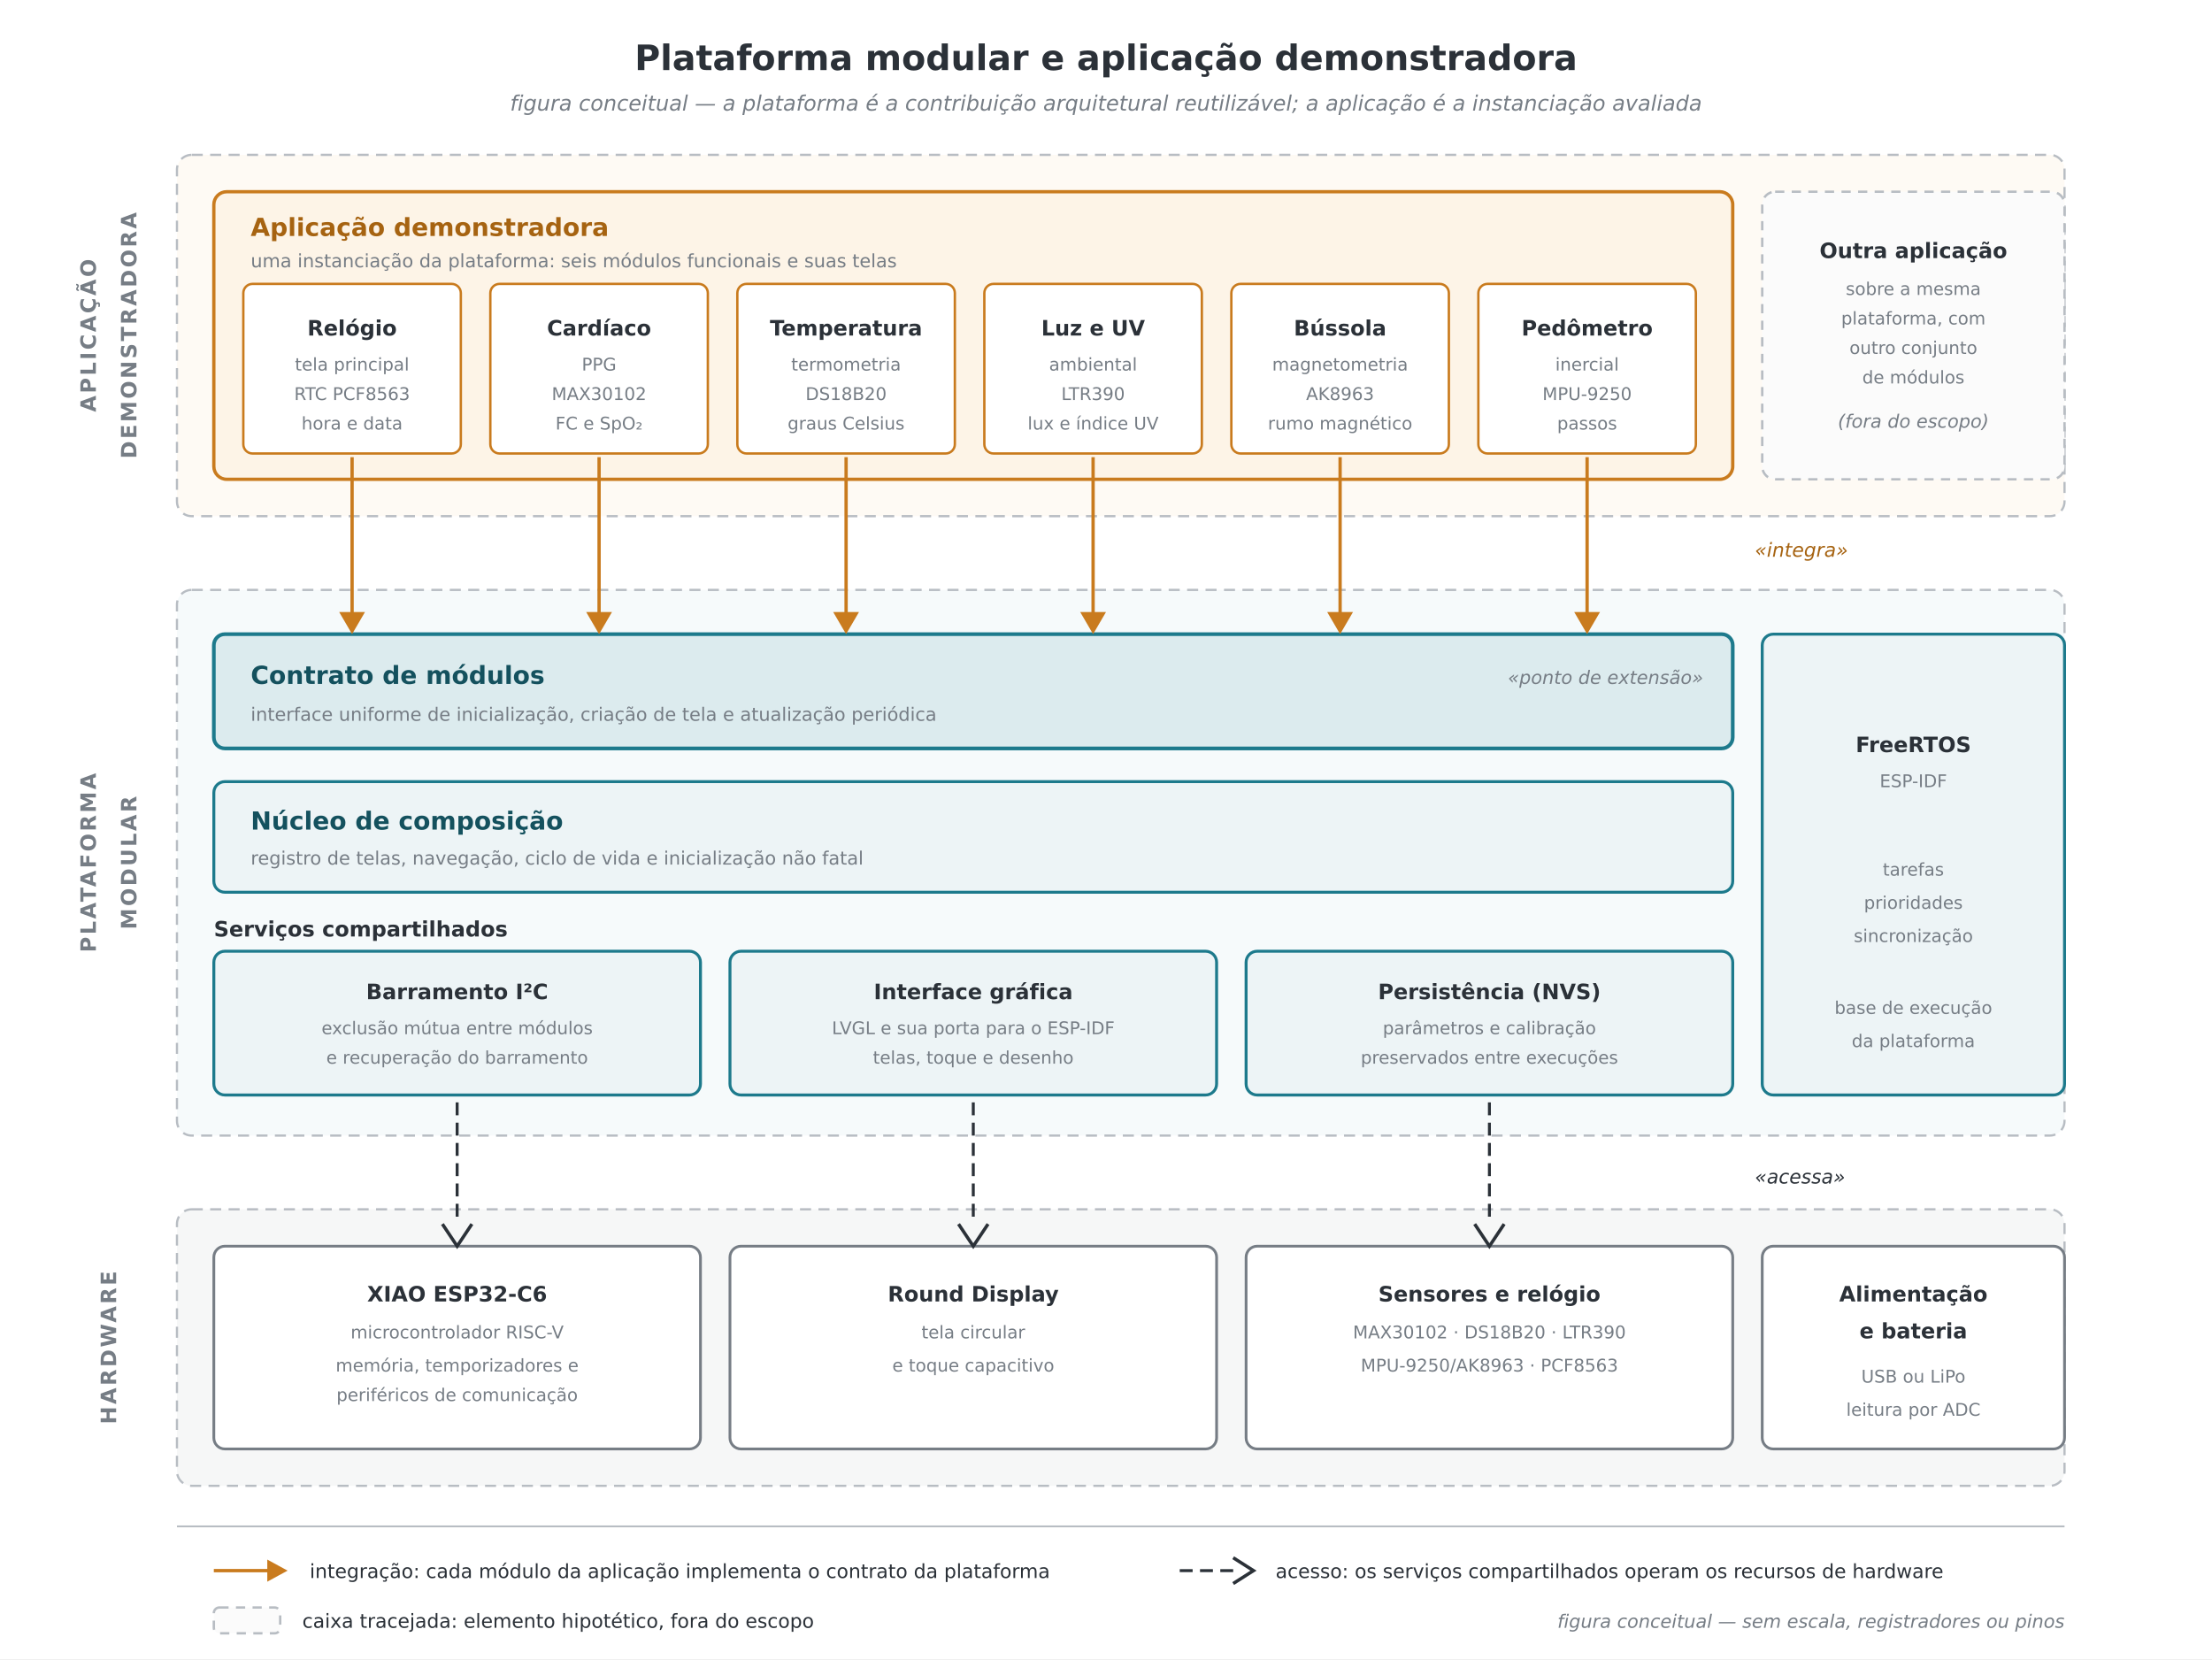
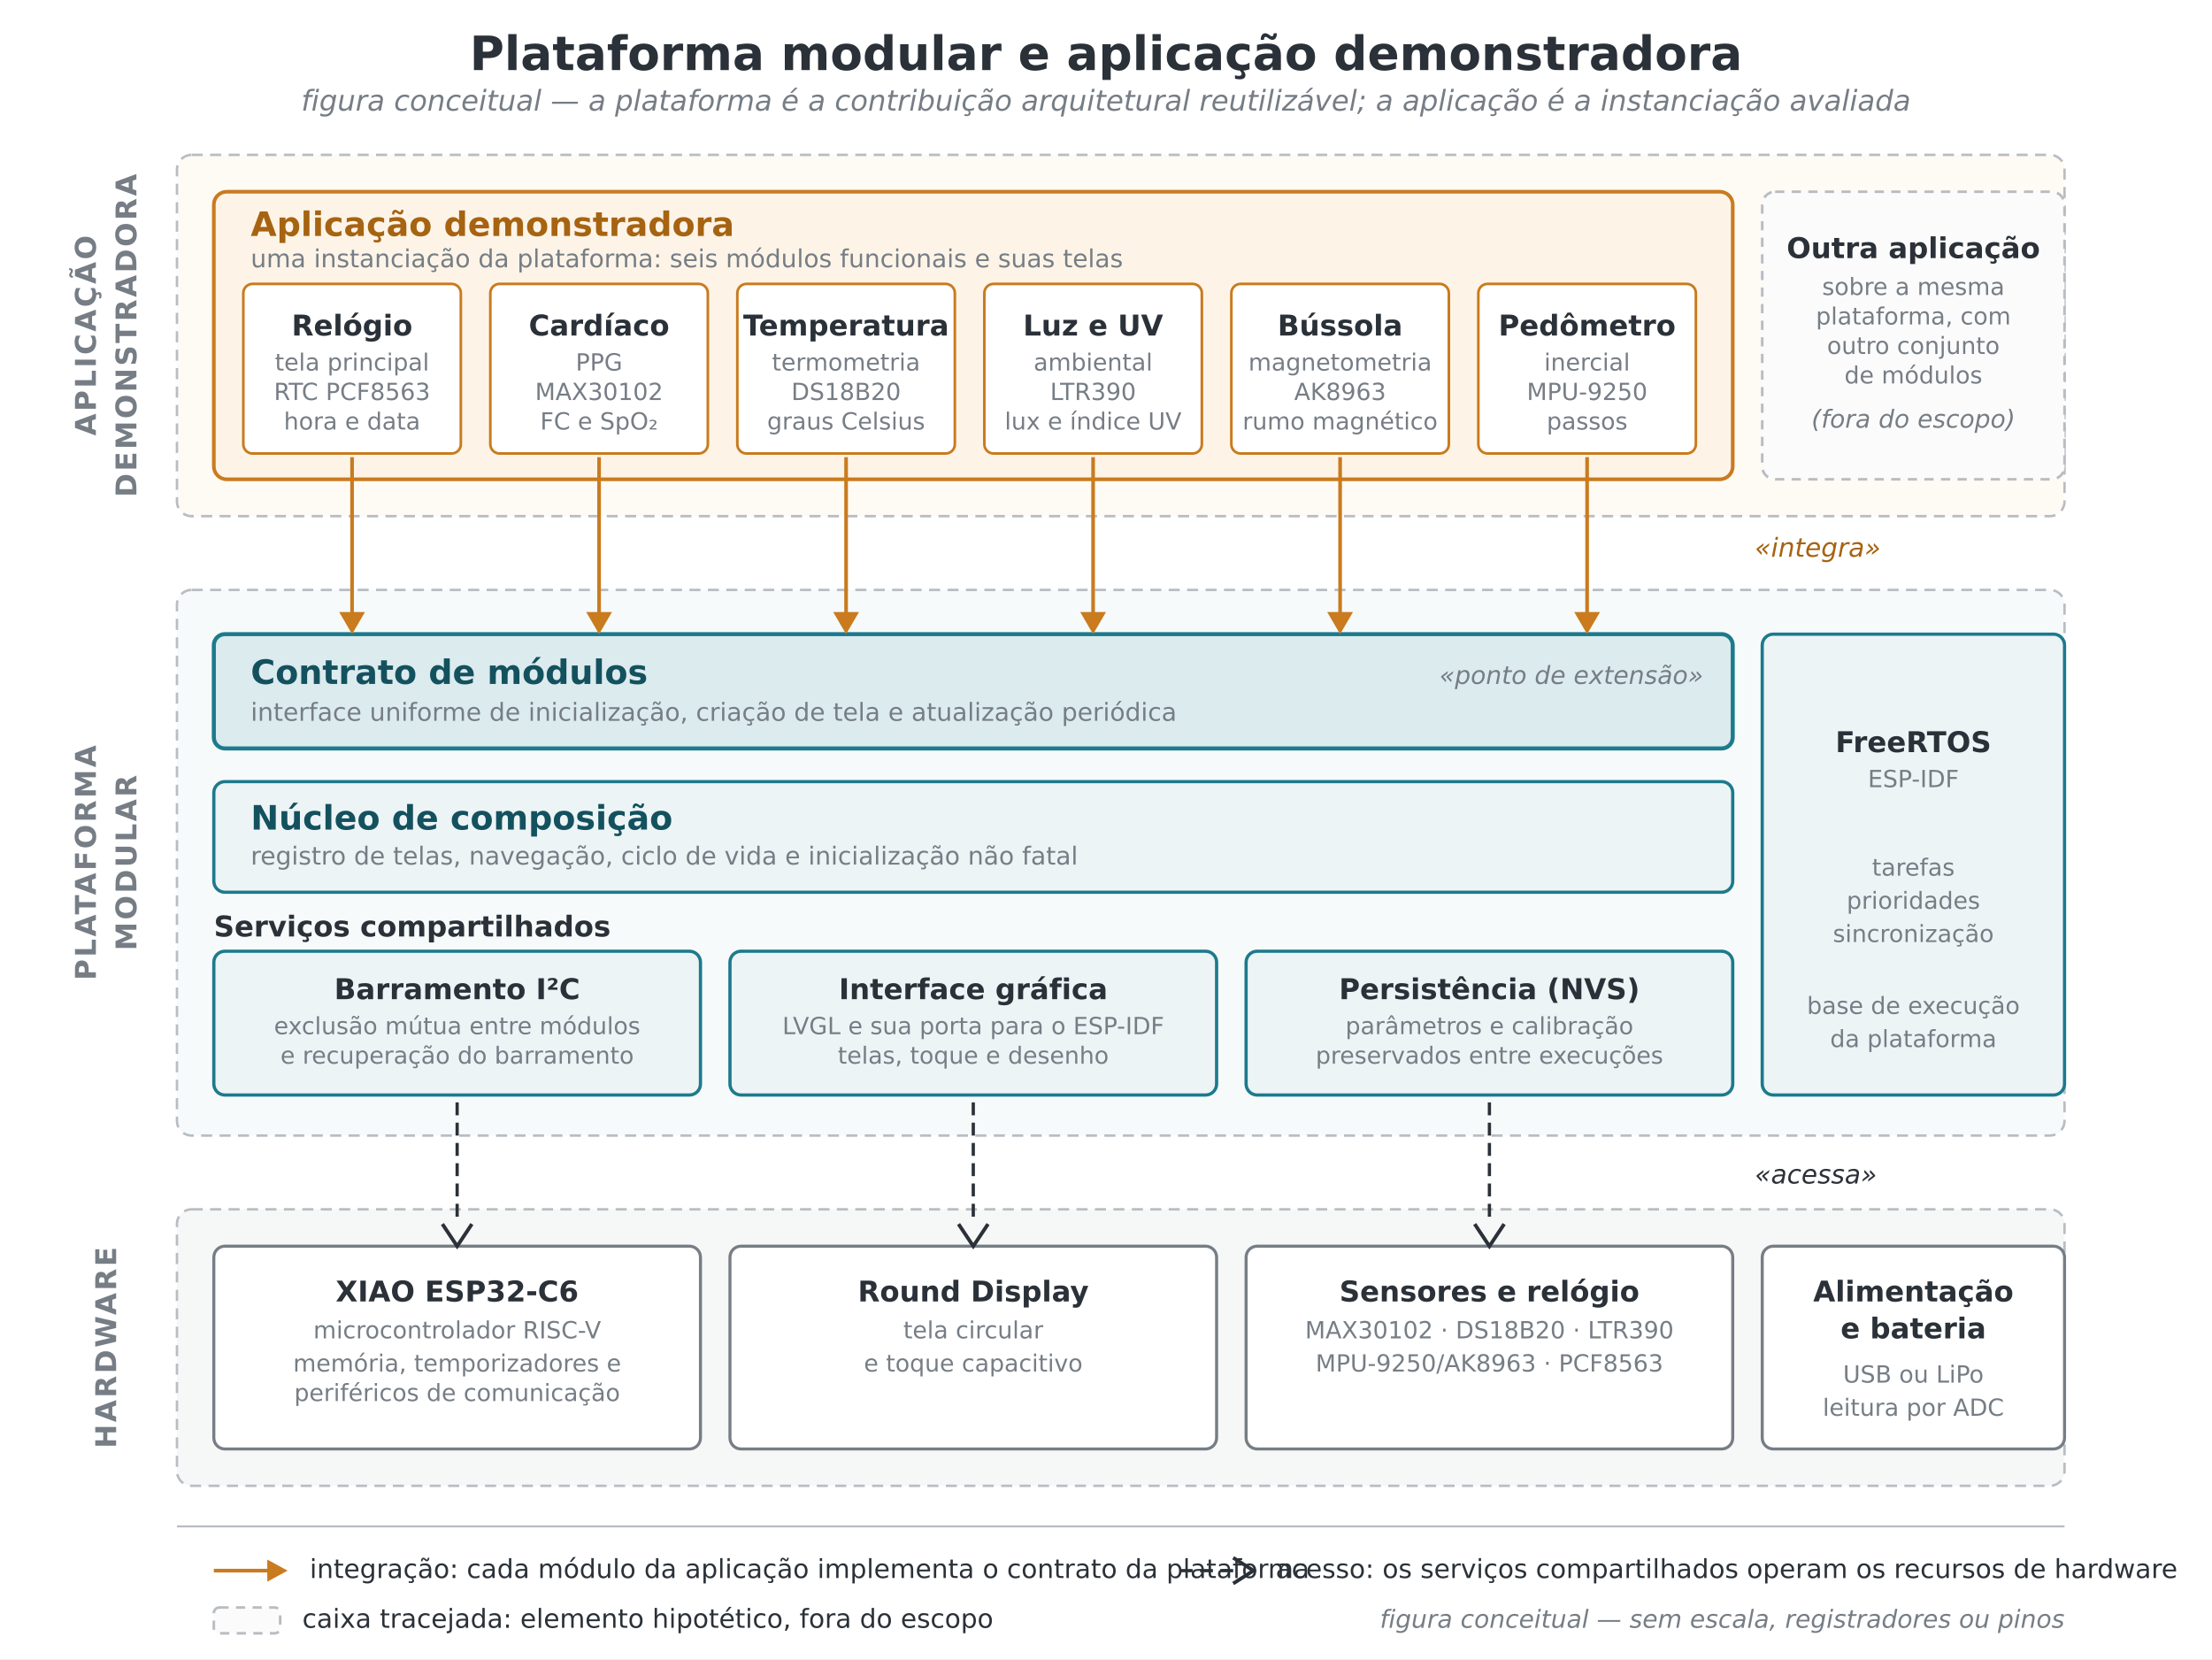
<svg xmlns="http://www.w3.org/2000/svg" viewBox="0 0 1200 900" width="1200" height="900" font-family="DejaVu Sans" role="img" aria-label="Figura conceitual em três faixas horizontais: no topo a aplicação demonstradora com seis módulos funcionais, ao centro a plataforma modular com contrato de módulos, núcleo de composição, serviços compartilhados e FreeRTOS, e na base o hardware com XIAO ESP32-C6, Round Display e sensores">
  <style>
-     .title   { font-size: 19px; fill: #2B3138; font-weight: bold; }
-     .subtitle{ font-size: 11.5px; fill: #767D85; font-style: italic; }
-     .band    { font-size: 11.5px; fill: #767D85; font-weight: bold; letter-spacing: 1.2px; }
-     .grouptl { font-size: 13.5px; font-weight: bold; }
-     .boxtl   { font-size: 11.5px; fill: #2B3138; font-weight: bold; }
-     .sub     { font-size: 9.5px; fill: #767D85; }
-     .subm    { font-size: 10px; fill: #767D85; }
-     .stereo  { font-size: 10px; fill: #767D85; font-style: italic; }
-     .rel     { font-size: 10.5px; font-style: italic; }
-     .leg     { font-size: 10.5px; fill: #2B3138; }
+     .title   { font-size: 25.65px; fill: #2B3138; font-weight: bold; }
+     .subtitle{ font-size: 15.53px; fill: #767D85; font-style: italic; }
+     .band    { font-size: 15.53px; fill: #767D85; font-weight: bold; letter-spacing: 1.2px; }
+     .grouptl { font-size: 18.23px; font-weight: bold; }
+     .boxtl   { font-size: 15.53px; fill: #2B3138; font-weight: bold; }
+     .sub     { font-size: 12.83px; fill: #767D85; }
+     .subm    { font-size: 13.50px; fill: #767D85; }
+     .stereo  { font-size: 13.50px; fill: #767D85; font-style: italic; }
+     .rel     { font-size: 14.18px; font-style: italic; }
+     .leg     { font-size: 14.18px; fill: #2B3138; }
  </style>
  <rect x="0" y="0" width="1200" height="900" fill="#FFFFFF" />
  <text x="600" y="38" text-anchor="middle" class="title">Plataforma modular e aplicação demonstradora</text>
  <text x="600" y="60" text-anchor="middle" class="subtitle">figura conceitual — a plataforma é a contribuição arquitetural reutilizável; a aplicação é a instanciação avaliada</text>
-   <rect x="96" y="84" width="1024" height="196" rx="8" fill="#FEFAF4" stroke="#B8BDC3" stroke-width="1.2" stroke-dasharray="6 4" />
+   <rect x="96" y="84" width="1024" height="196" rx="8" fill="#FEFAF4" stroke="#B8BDC3" stroke-width="1.32" stroke-dasharray="6 4" />
  <text transform="rotate(-90 52 182)" x="52" y="182" text-anchor="middle" class="band">APLICAÇÃO</text>
  <text transform="rotate(-90 74 182)" x="74" y="182" text-anchor="middle" class="band">DEMONSTRADORA</text>
-   <rect x="116" y="104" width="824" height="156" rx="7" fill="#FDF4E7" stroke="#C97B1E" stroke-width="1.8" />
+   <rect x="116" y="104" width="824" height="156" rx="7" fill="#FDF4E7" stroke="#C97B1E" stroke-width="1.98" />
  <text x="136" y="128" class="grouptl" fill="#A66311">Aplicação demonstradora</text>
  <text x="136" y="145" class="subm">uma instanciação da plataforma: seis módulos funcionais e suas telas</text>
  <g>
-     <rect x="132" y="154" width="118" height="92" rx="5" fill="#FFFFFF" stroke="#C97B1E" stroke-width="1.3" />
+     <rect x="132" y="154" width="118" height="92" rx="5" fill="#FFFFFF" stroke="#C97B1E" stroke-width="1.43" />
    <text x="191" y="182" text-anchor="middle" class="boxtl">Relógio</text>
    <text x="191" y="201" text-anchor="middle" class="sub">tela principal</text>
    <text x="191" y="217" text-anchor="middle" class="sub">RTC PCF8563</text>
    <text x="191" y="233" text-anchor="middle" class="sub">hora e data</text>
-     <rect x="266" y="154" width="118" height="92" rx="5" fill="#FFFFFF" stroke="#C97B1E" stroke-width="1.3" />
+     <rect x="266" y="154" width="118" height="92" rx="5" fill="#FFFFFF" stroke="#C97B1E" stroke-width="1.43" />
    <text x="325" y="182" text-anchor="middle" class="boxtl">Cardíaco</text>
    <text x="325" y="201" text-anchor="middle" class="sub">PPG</text>
    <text x="325" y="217" text-anchor="middle" class="sub">MAX30102</text>
    <text x="325" y="233" text-anchor="middle" class="sub">FC e SpO₂</text>
-     <rect x="400" y="154" width="118" height="92" rx="5" fill="#FFFFFF" stroke="#C97B1E" stroke-width="1.3" />
+     <rect x="400" y="154" width="118" height="92" rx="5" fill="#FFFFFF" stroke="#C97B1E" stroke-width="1.43" />
    <text x="459" y="182" text-anchor="middle" class="boxtl">Temperatura</text>
    <text x="459" y="201" text-anchor="middle" class="sub">termometria</text>
    <text x="459" y="217" text-anchor="middle" class="sub">DS18B20</text>
    <text x="459" y="233" text-anchor="middle" class="sub">graus Celsius</text>
-     <rect x="534" y="154" width="118" height="92" rx="5" fill="#FFFFFF" stroke="#C97B1E" stroke-width="1.3" />
+     <rect x="534" y="154" width="118" height="92" rx="5" fill="#FFFFFF" stroke="#C97B1E" stroke-width="1.43" />
    <text x="593" y="182" text-anchor="middle" class="boxtl">Luz e UV</text>
    <text x="593" y="201" text-anchor="middle" class="sub">ambiental</text>
    <text x="593" y="217" text-anchor="middle" class="sub">LTR390</text>
    <text x="593" y="233" text-anchor="middle" class="sub">lux e índice UV</text>
-     <rect x="668" y="154" width="118" height="92" rx="5" fill="#FFFFFF" stroke="#C97B1E" stroke-width="1.3" />
+     <rect x="668" y="154" width="118" height="92" rx="5" fill="#FFFFFF" stroke="#C97B1E" stroke-width="1.43" />
    <text x="727" y="182" text-anchor="middle" class="boxtl">Bússola</text>
    <text x="727" y="201" text-anchor="middle" class="sub">magnetometria</text>
    <text x="727" y="217" text-anchor="middle" class="sub">AK8963</text>
    <text x="727" y="233" text-anchor="middle" class="sub">rumo magnético</text>
-     <rect x="802" y="154" width="118" height="92" rx="5" fill="#FFFFFF" stroke="#C97B1E" stroke-width="1.3" />
+     <rect x="802" y="154" width="118" height="92" rx="5" fill="#FFFFFF" stroke="#C97B1E" stroke-width="1.43" />
    <text x="861" y="182" text-anchor="middle" class="boxtl">Pedômetro</text>
    <text x="861" y="201" text-anchor="middle" class="sub">inercial</text>
    <text x="861" y="217" text-anchor="middle" class="sub">MPU-9250</text>
    <text x="861" y="233" text-anchor="middle" class="sub">passos</text>
  </g>
-   <rect x="956" y="104" width="164" height="156" rx="7" fill="#FBFBFB" stroke="#B8BDC3" stroke-width="1.3" stroke-dasharray="5 4" />
+   <rect x="956" y="104" width="164" height="156" rx="7" fill="#FBFBFB" stroke="#B8BDC3" stroke-width="1.43" stroke-dasharray="5 4" />
  <text x="1038" y="140" text-anchor="middle" class="boxtl" fill="#767D85">Outra aplicação</text>
  <text x="1038" y="160" text-anchor="middle" class="sub">sobre a mesma</text>
  <text x="1038" y="176" text-anchor="middle" class="sub">plataforma, com</text>
  <text x="1038" y="192" text-anchor="middle" class="sub">outro conjunto</text>
  <text x="1038" y="208" text-anchor="middle" class="sub">de módulos</text>
  <text x="1038" y="232" text-anchor="middle" class="stereo">(fora do escopo)</text>
-   <rect x="96" y="320" width="1024" height="296" rx="8" fill="#F6FAFB" stroke="#B8BDC3" stroke-width="1.2" stroke-dasharray="6 4" />
+   <rect x="96" y="320" width="1024" height="296" rx="8" fill="#F6FAFB" stroke="#B8BDC3" stroke-width="1.32" stroke-dasharray="6 4" />
  <text transform="rotate(-90 52 468)" x="52" y="468" text-anchor="middle" class="band">PLATAFORMA</text>
  <text transform="rotate(-90 74 468)" x="74" y="468" text-anchor="middle" class="band">MODULAR</text>
-   <rect x="116" y="344" width="824" height="62" rx="6" fill="#DCEBEE" stroke="#1D7A8C" stroke-width="2" />
+   <rect x="116" y="344" width="824" height="62" rx="6" fill="#DCEBEE" stroke="#1D7A8C" stroke-width="2.20" />
  <text x="136" y="371" class="grouptl" fill="#14515E">Contrato de módulos</text>
  <text x="136" y="391" class="subm">interface uniforme de inicialização, criação de tela e atualização periódica</text>
  <text x="924" y="371" text-anchor="end" class="stereo">«ponto de extensão»</text>
-   <rect x="116" y="424" width="824" height="60" rx="6" fill="#EDF4F6" stroke="#1D7A8C" stroke-width="1.6" />
+   <rect x="116" y="424" width="824" height="60" rx="6" fill="#EDF4F6" stroke="#1D7A8C" stroke-width="1.76" />
  <text x="136" y="450" class="grouptl" fill="#14515E">Núcleo de composição</text>
  <text x="136" y="469" class="subm">registro de telas, navegação, ciclo de vida e inicialização não fatal</text>
  <text x="116" y="508" class="boxtl">Serviços compartilhados</text>
  <g>
-     <rect x="116" y="516" width="264" height="78" rx="6" fill="#EDF4F6" stroke="#1D7A8C" stroke-width="1.6" />
+     <rect x="116" y="516" width="264" height="78" rx="6" fill="#EDF4F6" stroke="#1D7A8C" stroke-width="1.76" />
    <text x="248" y="542" text-anchor="middle" class="boxtl" fill="#14515E">Barramento I²C</text>
    <text x="248" y="561" text-anchor="middle" class="sub">exclusão mútua entre módulos</text>
    <text x="248" y="577" text-anchor="middle" class="sub">e recuperação do barramento</text>
-     <rect x="396" y="516" width="264" height="78" rx="6" fill="#EDF4F6" stroke="#1D7A8C" stroke-width="1.6" />
+     <rect x="396" y="516" width="264" height="78" rx="6" fill="#EDF4F6" stroke="#1D7A8C" stroke-width="1.76" />
    <text x="528" y="542" text-anchor="middle" class="boxtl" fill="#14515E">Interface gráfica</text>
    <text x="528" y="561" text-anchor="middle" class="sub">LVGL e sua porta para o ESP-IDF</text>
    <text x="528" y="577" text-anchor="middle" class="sub">telas, toque e desenho</text>
-     <rect x="676" y="516" width="264" height="78" rx="6" fill="#EDF4F6" stroke="#1D7A8C" stroke-width="1.6" />
+     <rect x="676" y="516" width="264" height="78" rx="6" fill="#EDF4F6" stroke="#1D7A8C" stroke-width="1.76" />
    <text x="808" y="542" text-anchor="middle" class="boxtl" fill="#14515E">Persistência (NVS)</text>
    <text x="808" y="561" text-anchor="middle" class="sub">parâmetros e calibração</text>
    <text x="808" y="577" text-anchor="middle" class="sub">preservados entre execuções</text>
  </g>
-   <rect x="956" y="344" width="164" height="250" rx="6" fill="#EDF4F6" stroke="#1D7A8C" stroke-width="1.6" />
+   <rect x="956" y="344" width="164" height="250" rx="6" fill="#EDF4F6" stroke="#1D7A8C" stroke-width="1.76" />
  <text x="1038" y="408" text-anchor="middle" class="boxtl" fill="#14515E">FreeRTOS</text>
  <text x="1038" y="427" text-anchor="middle" class="sub">ESP-IDF</text>
  <text x="1038" y="475" text-anchor="middle" class="sub">tarefas</text>
  <text x="1038" y="493" text-anchor="middle" class="sub">prioridades</text>
  <text x="1038" y="511" text-anchor="middle" class="sub">sincronização</text>
  <text x="1038" y="550" text-anchor="middle" class="sub">base de execução</text>
  <text x="1038" y="568" text-anchor="middle" class="sub">da plataforma</text>
-   <rect x="96" y="656" width="1024" height="150" rx="8" fill="#F6F7F7" stroke="#B8BDC3" stroke-width="1.2" stroke-dasharray="6 4" />
+   <rect x="96" y="656" width="1024" height="150" rx="8" fill="#F6F7F7" stroke="#B8BDC3" stroke-width="1.32" stroke-dasharray="6 4" />
  <text transform="rotate(-90 63 731)" x="63" y="731" text-anchor="middle" class="band">HARDWARE</text>
-   <rect x="116" y="676" width="264" height="110" rx="6" fill="#FFFFFF" stroke="#767D85" stroke-width="1.5" />
+   <rect x="116" y="676" width="264" height="110" rx="6" fill="#FFFFFF" stroke="#767D85" stroke-width="1.65" />
  <text x="248" y="706" text-anchor="middle" class="boxtl">XIAO ESP32-C6</text>
  <text x="248" y="726" text-anchor="middle" class="sub">microcontrolador RISC-V</text>
  <text x="248" y="744" text-anchor="middle" class="sub">memória, temporizadores e</text>
  <text x="248" y="760" text-anchor="middle" class="sub">periféricos de comunicação</text>
-   <rect x="396" y="676" width="264" height="110" rx="6" fill="#FFFFFF" stroke="#767D85" stroke-width="1.5" />
+   <rect x="396" y="676" width="264" height="110" rx="6" fill="#FFFFFF" stroke="#767D85" stroke-width="1.65" />
  <text x="528" y="706" text-anchor="middle" class="boxtl">Round Display</text>
  <text x="528" y="726" text-anchor="middle" class="sub">tela circular</text>
  <text x="528" y="744" text-anchor="middle" class="sub">e toque capacitivo</text>
-   <rect x="676" y="676" width="264" height="110" rx="6" fill="#FFFFFF" stroke="#767D85" stroke-width="1.5" />
+   <rect x="676" y="676" width="264" height="110" rx="6" fill="#FFFFFF" stroke="#767D85" stroke-width="1.65" />
  <text x="808" y="706" text-anchor="middle" class="boxtl">Sensores e relógio</text>
  <text x="808" y="726" text-anchor="middle" class="sub">MAX30102 · DS18B20 · LTR390</text>
  <text x="808" y="744" text-anchor="middle" class="sub">MPU-9250/AK8963 · PCF8563</text>
-   <rect x="956" y="676" width="164" height="110" rx="6" fill="#FFFFFF" stroke="#767D85" stroke-width="1.5" />
+   <rect x="956" y="676" width="164" height="110" rx="6" fill="#FFFFFF" stroke="#767D85" stroke-width="1.65" />
  <text x="1038" y="706" text-anchor="middle" class="boxtl">Alimentação</text>
  <text x="1038" y="726" text-anchor="middle" class="boxtl">e bateria</text>
  <text x="1038" y="750" text-anchor="middle" class="sub">USB ou LiPo</text>
  <text x="1038" y="768" text-anchor="middle" class="sub">leitura por ADC</text>
-   <g stroke="#C97B1E" stroke-width="1.8">
+   <g stroke="#C97B1E" stroke-width="1.98">
    <line x1="191" y1="248" x2="191" y2="334" />
    <line x1="325" y1="248" x2="325" y2="334" />
    <line x1="459" y1="248" x2="459" y2="334" />
    <line x1="593" y1="248" x2="593" y2="334" />
    <line x1="727" y1="248" x2="727" y2="334" />
    <line x1="861" y1="248" x2="861" y2="334" />
  </g>
  <g fill="#C97B1E">
    <polygon points="184,332 198,332 191,344" />
    <polygon points="318,332 332,332 325,344" />
    <polygon points="452,332 466,332 459,344" />
    <polygon points="586,332 600,332 593,344" />
    <polygon points="720,332 734,332 727,344" />
    <polygon points="854,332 868,332 861,344" />
  </g>
  <text x="952" y="302" class="rel" fill="#A66311">«integra»</text>
-   <g stroke="#2B3138" stroke-width="1.6" stroke-dasharray="7 4">
+   <g stroke="#2B3138" stroke-width="1.76" stroke-dasharray="7 4">
    <line x1="248" y1="598" x2="248" y2="664" />
    <line x1="528" y1="598" x2="528" y2="664" />
    <line x1="808" y1="598" x2="808" y2="664" />
  </g>
-   <g fill="none" stroke="#2B3138" stroke-width="1.8">
+   <g fill="none" stroke="#2B3138" stroke-width="1.98">
    <polyline points="240,664 248,676 256,664" />
    <polyline points="520,664 528,676 536,664" />
    <polyline points="800,664 808,676 816,664" />
  </g>
  <text x="952" y="642" class="rel" fill="#2B3138">«acessa»</text>
-   <line x1="96" y1="828" x2="1120" y2="828" stroke="#B8BDC3" stroke-width="1" />
-   <line x1="116" y1="852" x2="146" y2="852" stroke="#C97B1E" stroke-width="1.8" />
+   <line x1="96" y1="828" x2="1120" y2="828" stroke="#B8BDC3" stroke-width="1.10" />
+   <line x1="116" y1="852" x2="146" y2="852" stroke="#C97B1E" stroke-width="1.98" />
  <polygon points="145,846 145,858 156,852" fill="#C97B1E" />
  <text x="168" y="856" class="leg">integração: cada módulo da aplicação implementa o contrato da plataforma</text>
-   <line x1="640" y1="852" x2="670" y2="852" stroke="#2B3138" stroke-width="1.6" stroke-dasharray="7 4" />
-   <polyline points="669,845 680,852 669,859" fill="none" stroke="#2B3138" stroke-width="1.8" />
+   <line x1="640" y1="852" x2="670" y2="852" stroke="#2B3138" stroke-width="1.76" stroke-dasharray="7 4" />
+   <polyline points="669,845 680,852 669,859" fill="none" stroke="#2B3138" stroke-width="1.98" />
  <text x="692" y="856" class="leg">acesso: os serviços compartilhados operam os recursos de hardware</text>
-   <rect x="116" y="872" width="36" height="14" rx="3" fill="#FBFBFB" stroke="#B8BDC3" stroke-width="1.3" stroke-dasharray="5 4" />
+   <rect x="116" y="872" width="36" height="14" rx="3" fill="#FBFBFB" stroke="#B8BDC3" stroke-width="1.43" stroke-dasharray="5 4" />
  <text x="164" y="883" class="leg">caixa tracejada: elemento hipotético, fora do escopo</text>
  <text x="1120" y="883" text-anchor="end" class="stereo">figura conceitual — sem escala, registradores ou pinos</text>
</svg>
